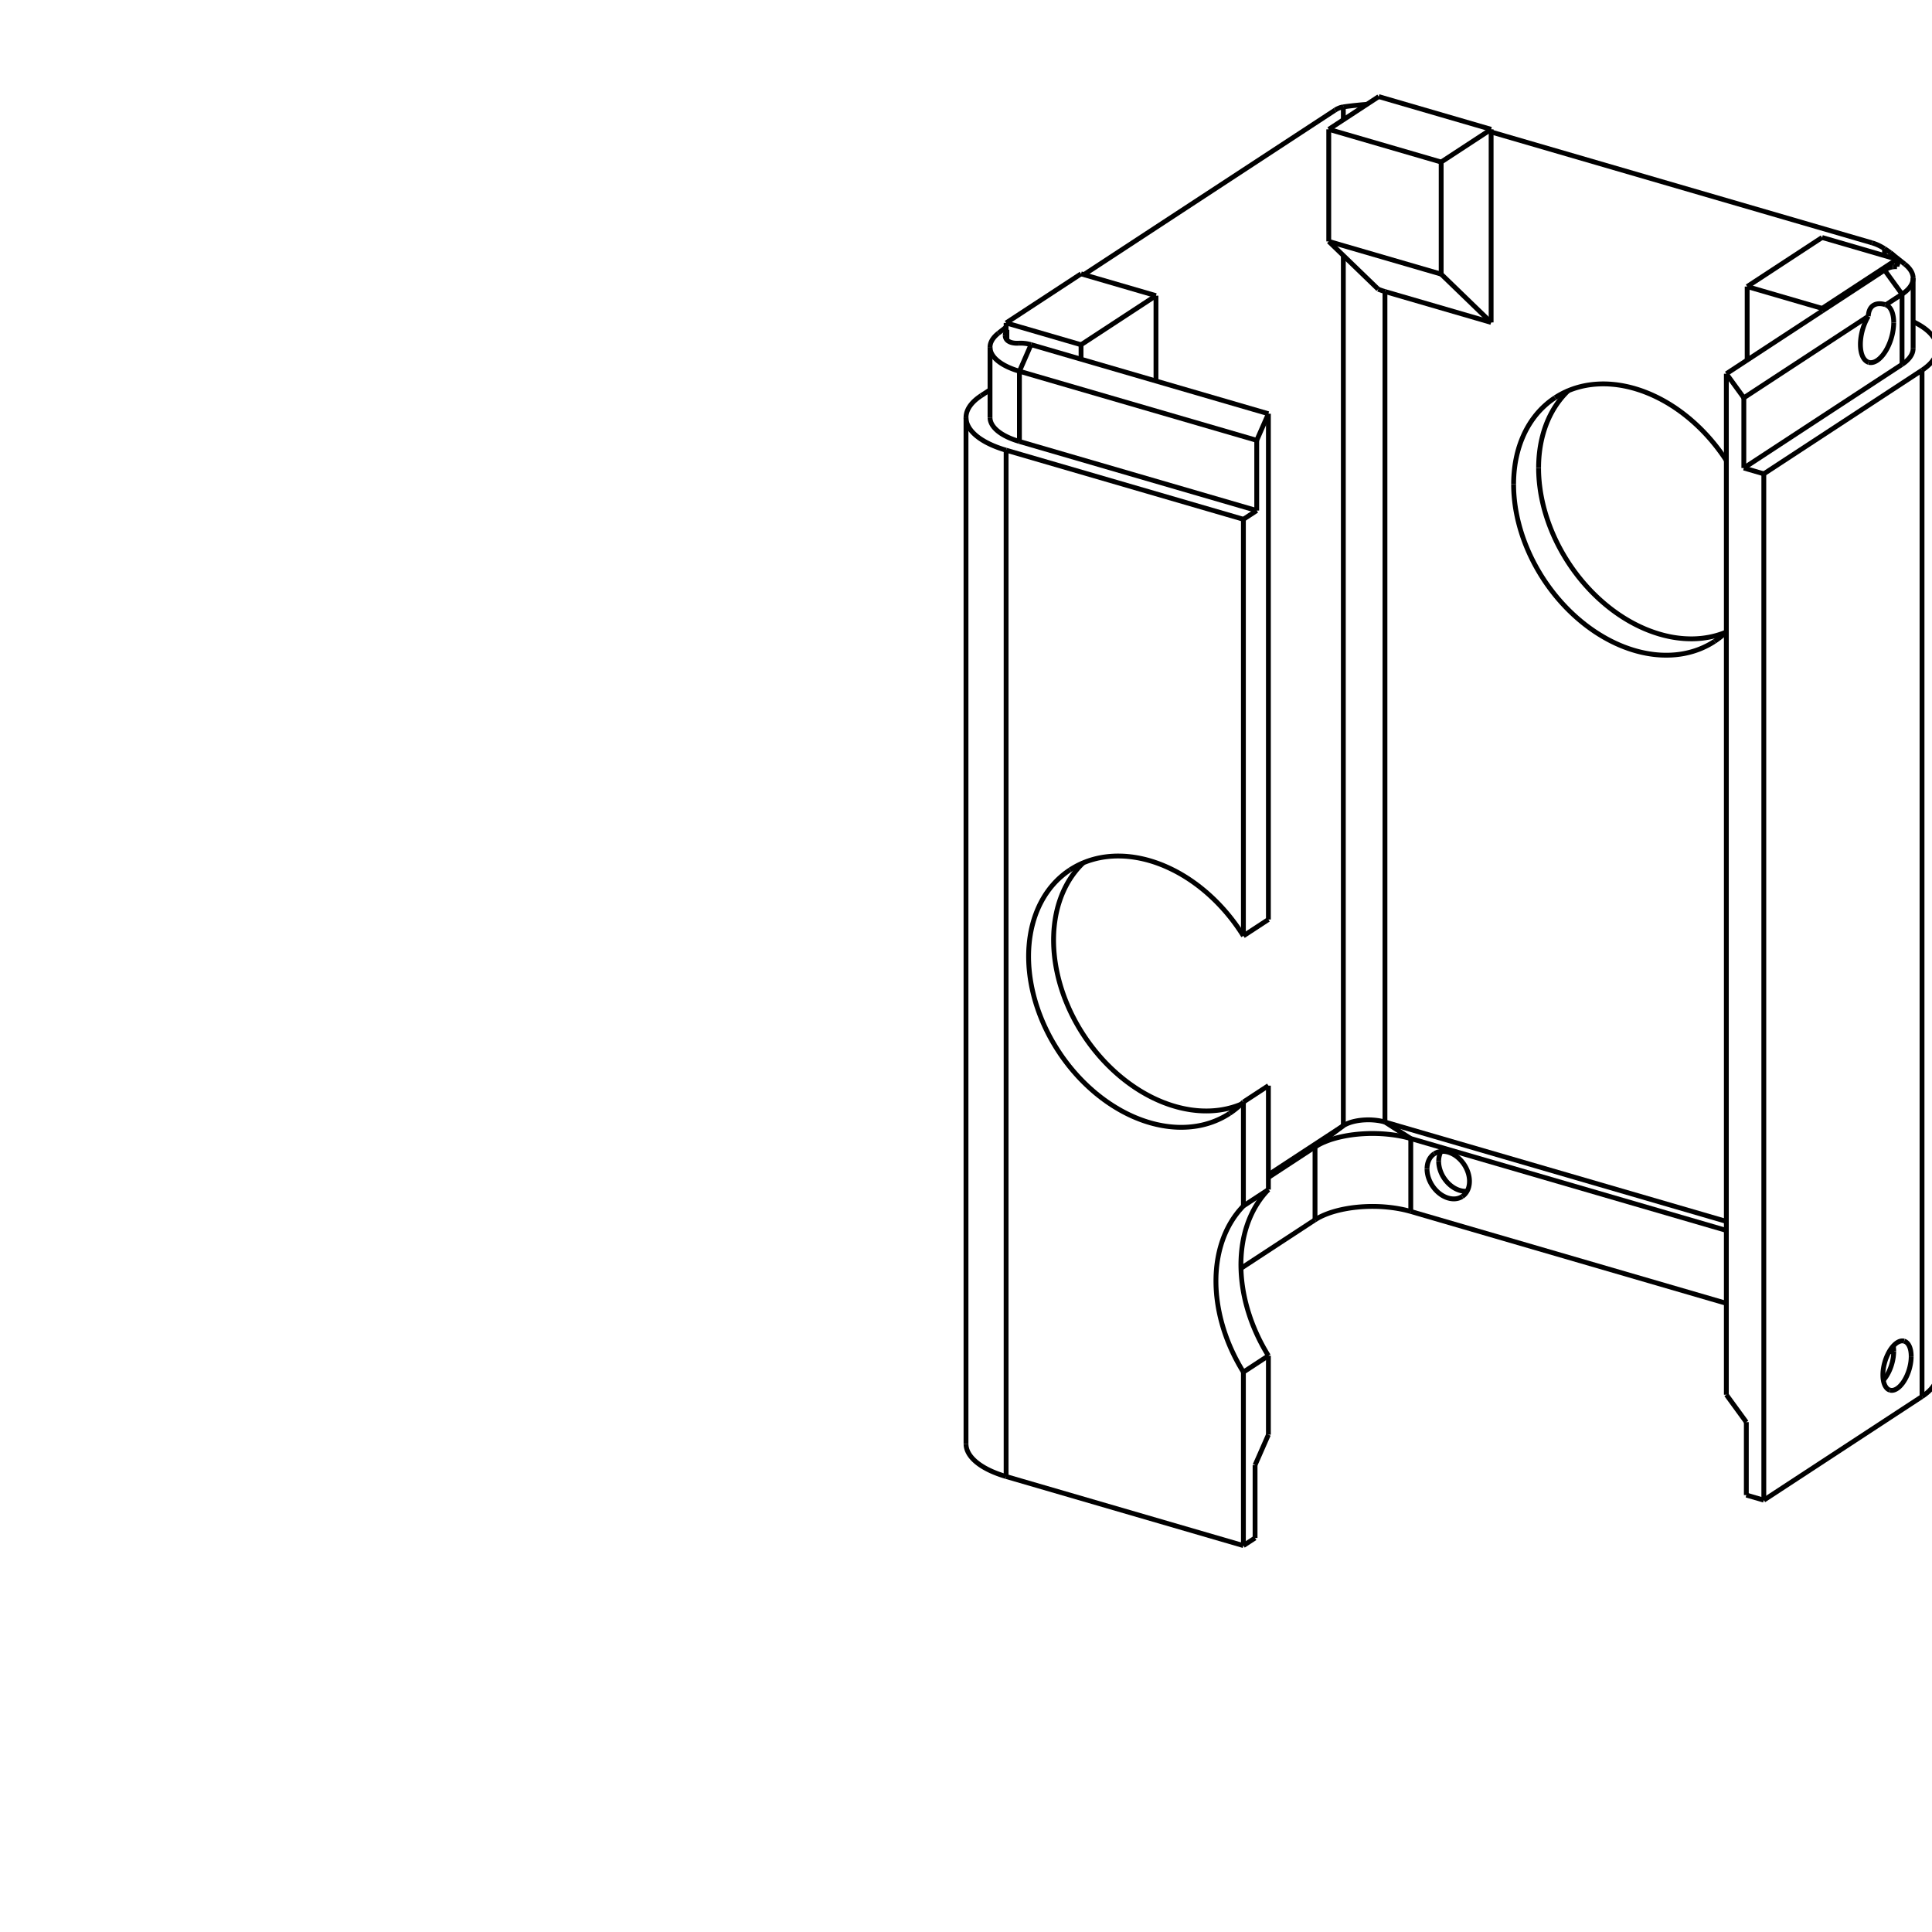
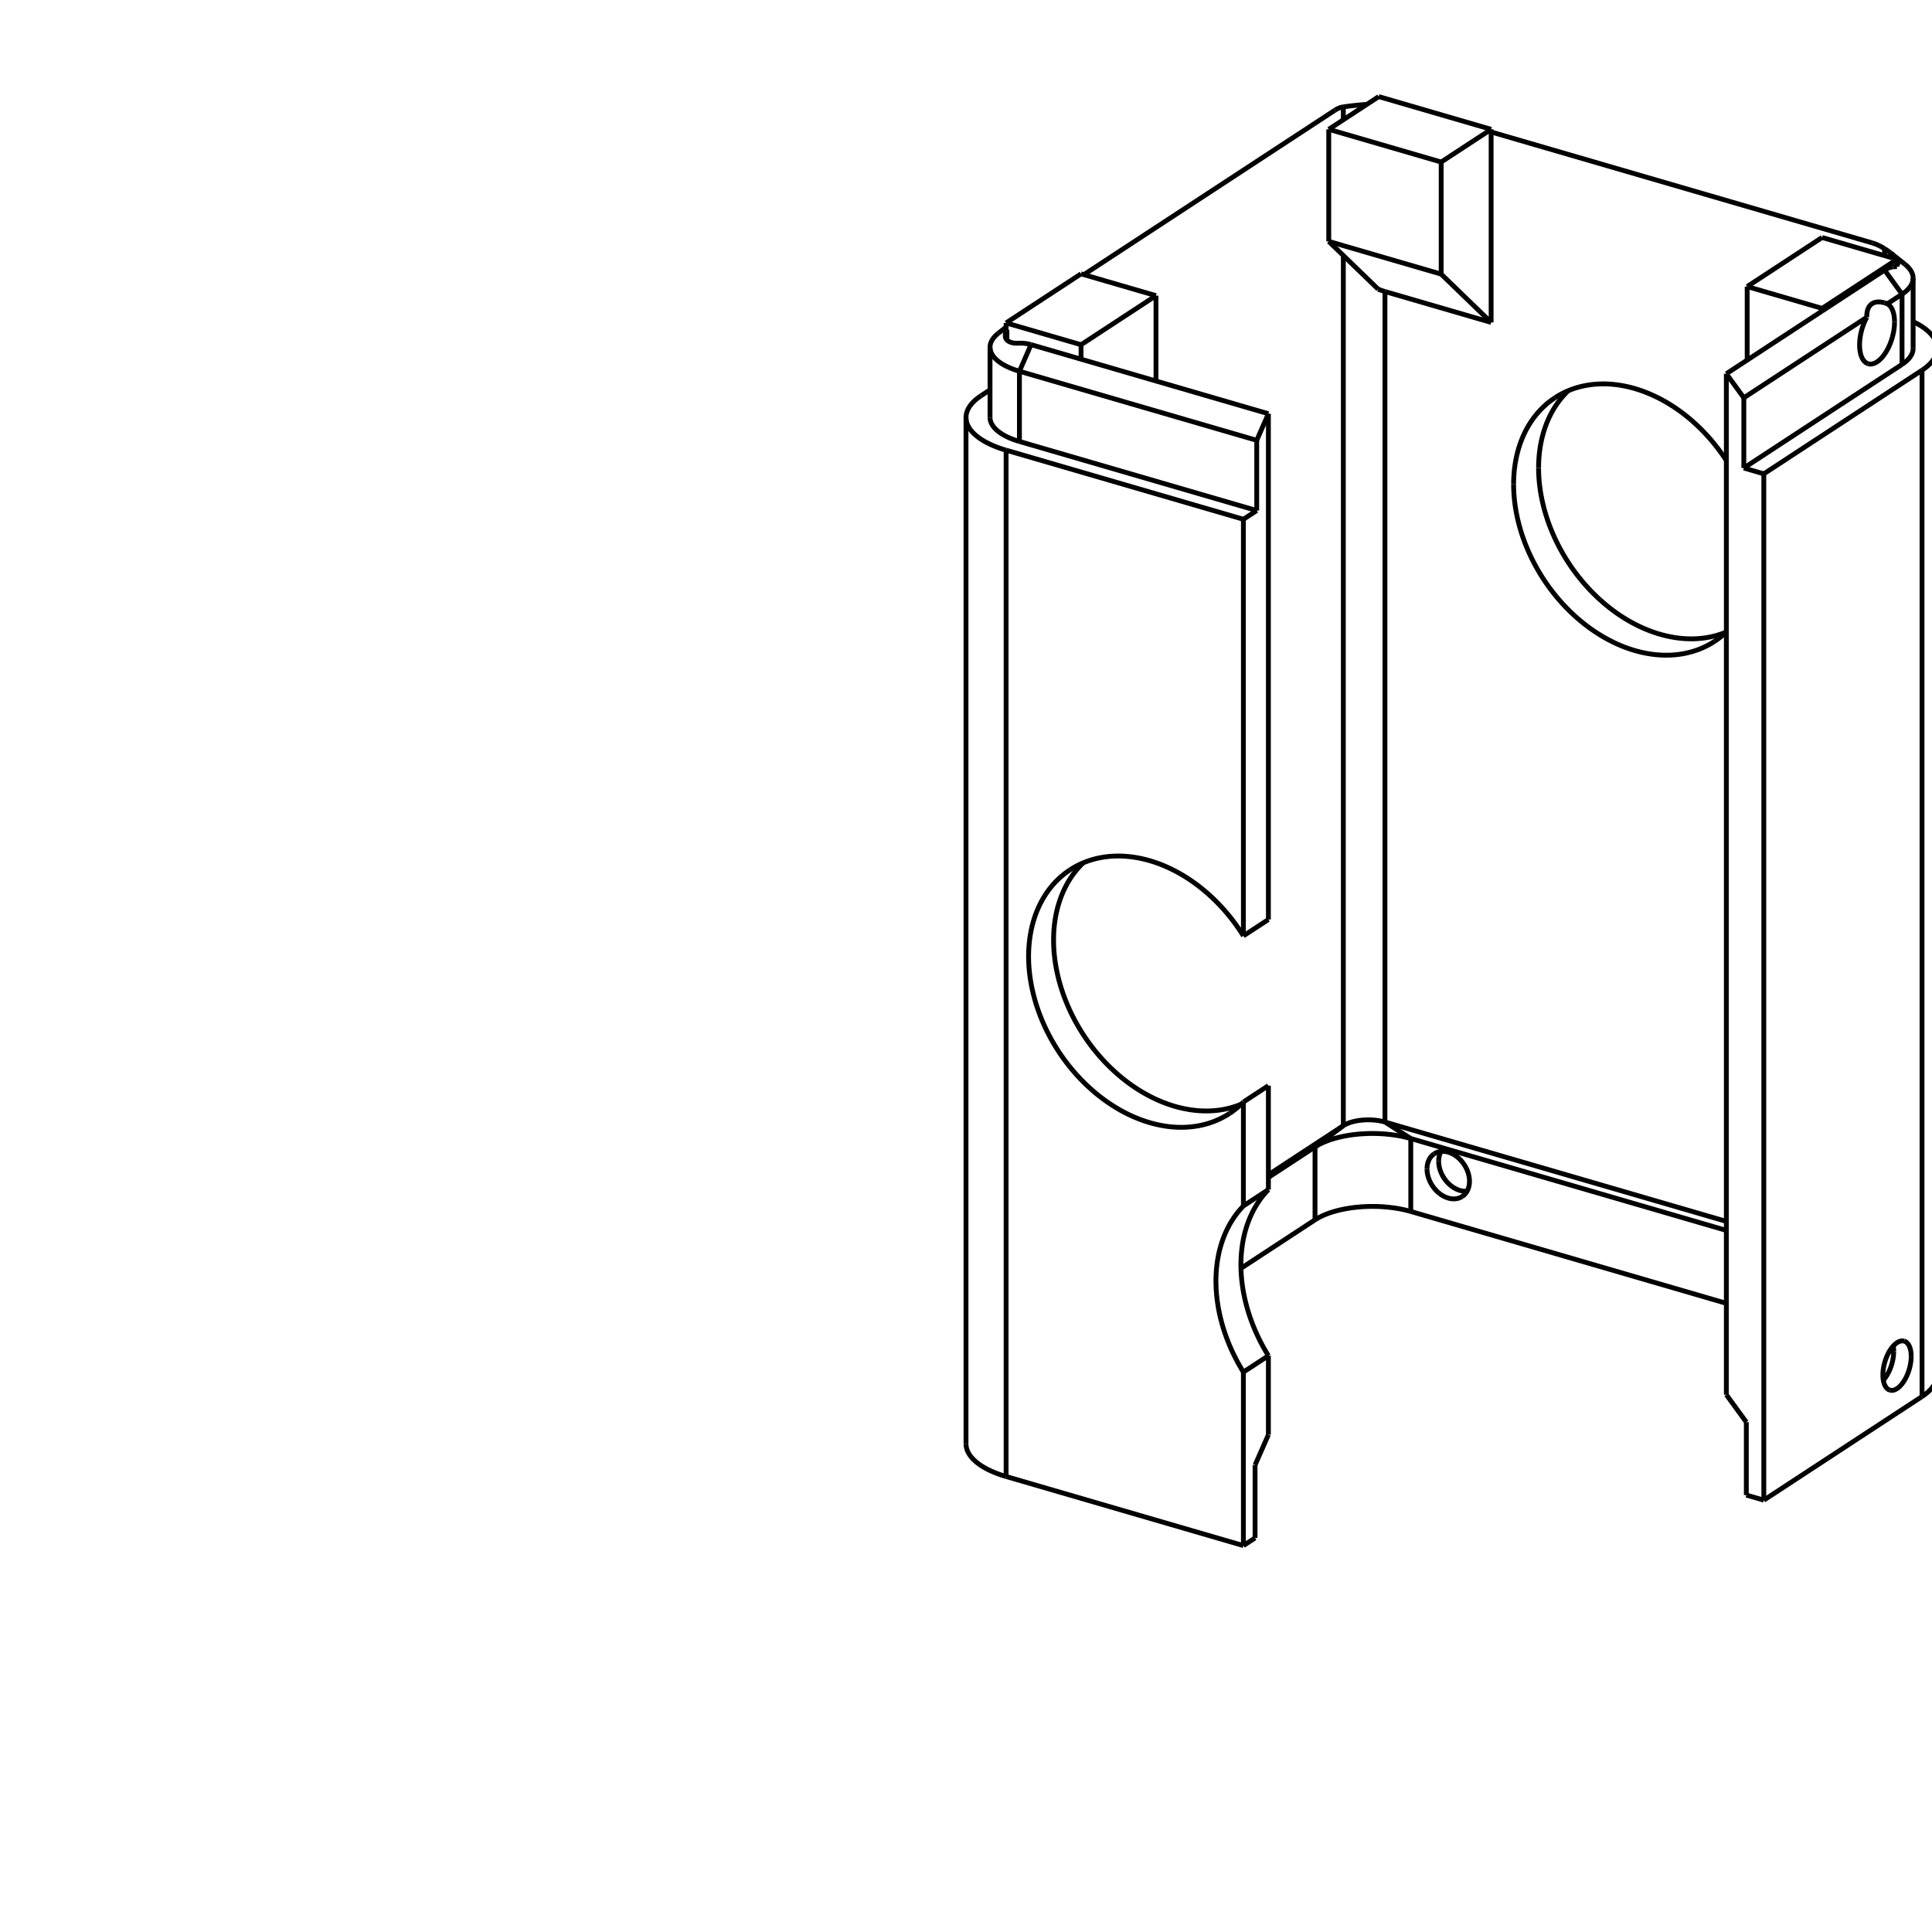
<svg xmlns="http://www.w3.org/2000/svg" width="400.0" height="400.0">
  <g transform="scale(3.107824, -3.107824)   translate(96.70197,-87.58568)" stroke-width="0.322" fill="none">
    <g stroke="rgb(160,160,160)" fill="none" stroke-dasharray="0.322,0.322">

       </g>
    <g stroke="rgb(0,0,0)" fill="none">
      <path d="M-29.676,57.594 L-29.676,-10.778 " />
      <path d="M-29.676,-10.778 L-13.868,-15.38 " />
      <path d="M-13.868,-3.821 L-13.868,-15.38 " />
      <path d="M-13.868,-3.821 L-13.976,-3.644 L-14.081,-3.464 L-14.184,-3.283 L-14.283,-3.101 L-14.38,-2.917 L-14.473,-2.732 L-14.563,-2.546 L-14.65,-2.359 L-14.734,-2.171 L-14.815,-1.981 L-14.892,-1.791 L-14.966,-1.6 L-15.036,-1.408 L-15.103,-1.216 L-15.167,-1.023 L-15.227,-0.83 L-15.283,-0.637 L-15.336,-0.443 L-15.386,-0.249 L-15.432,-0.055 L-15.474,0.139 L-15.513,0.333 L-15.548,0.526 L-15.579,0.72 L-15.607,0.913 L-15.631,1.105 L-15.652,1.297 L-15.668,1.489 L-15.681,1.679 L-15.691,1.869 L-15.696,2.058 L-15.698,2.246 L-15.696,2.432 L-15.691,2.618 L-15.681,2.802 L-15.668,2.985 L-15.652,3.167 L-15.631,3.347 L-15.607,3.526 L-15.579,3.702 L-15.548,3.877 L-15.513,4.051 L-15.474,4.222 L-15.432,4.391 L-15.386,4.558 L-15.336,4.724 L-15.283,4.886 L-15.227,5.047 L-15.167,5.205 L-15.103,5.361 L-15.036,5.514 L-14.966,5.665 L-14.892,5.813 L-14.815,5.958 L-14.734,6.101 L-14.65,6.24 L-14.563,6.377 L-14.473,6.511 L-14.38,6.641 L-14.283,6.769 L-14.184,6.893 L-14.081,7.014 L-13.976,7.132 L-13.868,7.247 " />
      <path d="M-13.868,14.171 L-13.868,7.247 " />
      <path d="M-13.868,14.171 L-13.974,14.065 L-14.084,13.961 L-14.196,13.86 L-14.311,13.763 L-14.428,13.669 L-14.547,13.579 L-14.669,13.491 L-14.793,13.408 " />
      <path d="M-14.793,13.408 L-14.944,13.312 L-15.098,13.222 L-15.254,13.137 L-15.414,13.057 L-15.577,12.982 L-15.742,12.912 L-15.91,12.847 L-16.08,12.787 L-16.253,12.733 L-16.428,12.684 L-16.606,12.64 L-16.785,12.602 L-16.967,12.569 L-17.15,12.542 L-17.335,12.52 L-17.522,12.503 L-17.711,12.492 L-17.9,12.486 L-18.092,12.485 L-18.284,12.49 L-18.477,12.501 L-18.672,12.517 L-18.867,12.538 L-19.063,12.565 L-19.26,12.597 L-19.457,12.635 L-19.655,12.677 L-19.853,12.726 L-20.051,12.779 L-20.249,12.838 L-20.447,12.902 L-20.645,12.971 L-20.842,13.046 L-21.039,13.125 L-21.236,13.209 L-21.431,13.299 L-21.626,13.393 L-21.821,13.493 L-22.014,13.597 L-22.205,13.706 L-22.396,13.82 L-22.585,13.938 L-22.773,14.061 L-22.959,14.188 L-23.144,14.32 L-23.326,14.456 L-23.507,14.597 L-23.686,14.741 L-23.862,14.89 L-24.036,15.043 L-24.208,15.199 L-24.378,15.36 L-24.544,15.524 L-24.708,15.691 L-24.87,15.862 L-25.028,16.037 L-25.184,16.215 L-25.336,16.396 L-25.486,16.58 L-25.632,16.768 L-25.774,16.958 L-25.914,17.15 L-26.05,17.346 L-26.182,17.544 L-26.31,17.744 L-26.435,17.947 L-26.556,18.151 L-26.674,18.358 L-26.787,18.567 L-26.896,18.777 L-27.001,18.99 L-27.102,19.203 L-27.199,19.418 L-27.291,19.635 L-27.379,19.852 L-27.463,20.07 L-27.542,20.29 L-27.617,20.51 L-27.688,20.731 L-27.753,20.952 L-27.815,21.173 L-27.871,21.395 L-27.923,21.617 L-27.97,21.839 L-28.012,22.06 L-28.05,22.281 L-28.083,22.502 L-28.111,22.722 L-28.134,22.942 L-28.153,23.16 L-28.166,23.378 L-28.175,23.594 L-28.179,23.81 L-28.178,24.024 L-28.172,24.236 L-28.161,24.447 L-28.145,24.656 L-28.125,24.863 L-28.1,25.068 L-28.069,25.271 L-28.035,25.471 L-27.995,25.67 L-27.951,25.865 L-27.901,26.059 L-27.848,26.249 L-27.789,26.437 L-27.726,26.621 L-27.658,26.803 L-27.586,26.981 L-27.509,27.156 L-27.428,27.328 L-27.342,27.496 L-27.252,27.661 L-27.158,27.822 L-27.06,27.979 L-26.957,28.132 L-26.85,28.281 L-26.739,28.427 L-26.624,28.568 L-26.505,28.704 L-26.383,28.837 L-26.256,28.965 L-26.126,29.088 L-25.992,29.207 L-25.855,29.322 L-25.714,29.431 L-25.57,29.536 L-25.423,29.636 " />
      <path d="M-25.423,29.636 L-25.269,29.733 L-25.112,29.825 L-24.952,29.912 L-24.789,29.994 L-24.622,30.07 L-24.454,30.14 L-24.282,30.206 L-24.108,30.266 L-23.931,30.32 L-23.752,30.369 L-23.57,30.413 L-23.387,30.45 L-23.201,30.483 L-23.013,30.509 L-22.824,30.53 L-22.633,30.545 L-22.44,30.555 L-22.246,30.559 L-22.05,30.557 L-21.853,30.55 L-21.655,30.537 L-21.457,30.518 L-21.257,30.494 L-21.057,30.464 L-20.856,30.429 L-20.654,30.387 L-20.452,30.341 L-20.25,30.289 L-20.048,30.231 L-19.846,30.168 L-19.644,30.099 L-19.443,30.025 L-19.241,29.946 L-19.041,29.861 L-18.841,29.771 L-18.642,29.676 L-18.443,29.576 L-18.246,29.471 L-18.05,29.361 L-17.855,29.246 L-17.662,29.126 L-17.47,29.001 L-17.28,28.872 L-17.092,28.738 L-16.905,28.6 L-16.721,28.457 L-16.538,28.309 L-16.358,28.158 L-16.18,28.002 L-16.005,27.842 L-15.832,27.679 L-15.662,27.511 L-15.495,27.34 L-15.331,27.165 L-15.169,26.986 L-15.011,26.804 L-14.856,26.619 L-14.704,26.431 L-14.556,26.239 L-14.411,26.045 L-14.269,25.847 L-14.132,25.647 L-13.998,25.445 L-13.868,25.239 " />
      <path d="M-13.868,52.992 L-13.868,25.239 " />
      <path d="M-29.676,57.594 L-13.868,52.992 " />
      <path d="M-31.341,61.227 L-31.459,61.146 L-31.571,61.063 L-31.676,60.978 L-31.774,60.892 L-31.865,60.804 L-31.948,60.715 L-32.023,60.624 L-32.091,60.533 L-32.151,60.44 L-32.203,60.347 L-32.247,60.252 L-32.284,60.157 L-32.312,60.062 L-32.332,59.966 L-32.339,59.918 L-32.344,59.87 L-32.347,59.822 L-32.348,59.774 " />
      <path d="M-32.348,59.774 L-32.345,59.693 L-32.337,59.613 L-32.323,59.533 L-32.303,59.453 L-32.278,59.373 L-32.247,59.294 L-32.21,59.215 L-32.168,59.136 L-32.121,59.059 L-32.068,58.982 L-32.009,58.905 L-31.945,58.83 L-31.876,58.755 L-31.802,58.682 L-31.723,58.609 L-31.638,58.537 L-31.549,58.467 L-31.455,58.398 L-31.355,58.33 L-31.252,58.264 L-31.143,58.199 L-31.03,58.135 L-30.913,58.073 L-30.791,58.013 L-30.665,57.954 L-30.535,57.897 L-30.401,57.842 L-30.263,57.788 L-30.122,57.737 L-29.977,57.687 L-29.828,57.639 L-29.676,57.594 " />
      <path d="M-29.676,-10.778 L-29.828,-10.733 L-29.977,-10.685 L-30.122,-10.635 L-30.263,-10.584 L-30.401,-10.53 L-30.535,-10.475 L-30.665,-10.418 L-30.791,-10.359 L-30.913,-10.299 L-31.03,-10.237 L-31.143,-10.173 L-31.252,-10.108 L-31.355,-10.042 L-31.455,-9.974 L-31.549,-9.905 L-31.638,-9.835 L-31.723,-9.763 L-31.802,-9.69 L-31.876,-9.617 L-31.945,-9.542 L-32.009,-9.467 L-32.068,-9.39 L-32.121,-9.313 L-32.168,-9.236 L-32.21,-9.157 L-32.247,-9.078 L-32.278,-8.999 L-32.303,-8.919 L-32.323,-8.839 L-32.337,-8.759 L-32.345,-8.679 L-32.348,-8.598 " />
      <path d="M31.341,-5.45 L31.459,-5.369 L31.571,-5.286 L31.676,-5.201 L31.774,-5.115 L31.865,-5.027 L31.948,-4.938 L32.023,-4.847 L32.091,-4.756 L32.151,-4.663 L32.203,-4.569 L32.247,-4.475 L32.284,-4.38 L32.312,-4.285 L32.332,-4.189 L32.339,-4.141 L32.344,-4.093 L32.347,-4.045 L32.348,-3.996 " />
      <path d="M20.801,-12.353 L31.341,-5.45 " />
      <path d="M20.801,-12.353 L19.636,-12.014 " />
      <path d="M29.453,-2.514 L29.319,-2.463 L29.181,-2.414 " />
      <path d="M18.305,0.759 L-2.718,6.879 " />
      <path d="M-2.718,6.879 L-2.909,6.931 L-3.105,6.98 L-3.307,7.024 L-3.514,7.064 L-3.724,7.099 L-3.939,7.13 L-4.157,7.156 L-4.377,7.178 L-4.599,7.195 L-4.824,7.207 L-5.049,7.214 L-5.274,7.216 L-5.5,7.214 L-5.725,7.206 L-5.949,7.194 L-6.172,7.177 L-6.392,7.155 L-6.61,7.129 L-6.824,7.098 L-7.034,7.062 L-7.241,7.022 L-7.442,6.978 L-7.639,6.929 L-7.829,6.876 L-8.014,6.82 L-8.192,6.759 L-8.362,6.694 L-8.526,6.626 L-8.681,6.555 L-8.829,6.48 L-8.967,6.402 L-9.097,6.322 " />
      <path d="M-9.097,6.322 L-14.031,3.09 " />
      <path d="M-13.868,-15.38 L-13.091,-14.872 " />
      <path d="M-13.868,-3.821 L-12.203,-2.731 " />
      <path d="M-12.203,-2.731 L-12.203,-7.993 " />
      <path d="M-13.091,-10.014 L-12.203,-7.993 " />
      <path d="M-13.091,-10.014 L-13.091,-14.872 " />
      <path d="M-13.868,7.247 L-12.203,8.337 " />
      <path d="M-12.203,-2.731 L-12.312,-2.554 L-12.417,-2.374 L-12.52,-2.194 L-12.619,-2.011 L-12.716,-1.828 L-12.809,-1.643 L-12.899,-1.456 L-12.986,-1.269 L-13.07,-1.081 L-13.15,-0.891 L-13.228,-0.701 L-13.301,-0.51 L-13.372,-0.319 L-13.439,-0.126 L-13.502,0.067 L-13.563,0.26 L-13.619,0.453 L-13.672,0.647 L-13.722,0.841 L-13.768,1.035 L-13.81,1.229 L-13.849,1.423 L-13.884,1.616 L-13.915,1.81 L-13.943,2.003 L-13.967,2.195 L-13.987,2.387 L-14.004,2.579 L-14.017,2.769 L-14.026,2.959 L-14.032,3.148 L-14.034,3.336 L-14.032,3.522 L-14.026,3.708 L-14.017,3.892 L-14.004,4.075 L-13.987,4.257 L-13.967,4.437 L-13.943,4.615 L-13.915,4.792 L-13.884,4.967 L-13.849,5.141 L-13.81,5.312 L-13.768,5.481 L-13.722,5.648 L-13.672,5.814 L-13.619,5.976 L-13.563,6.137 L-13.502,6.295 L-13.439,6.451 L-13.372,6.604 L-13.301,6.755 L-13.228,6.903 L-13.15,7.048 L-13.07,7.191 L-12.986,7.33 L-12.899,7.467 L-12.809,7.601 L-12.716,7.731 L-12.619,7.859 L-12.52,7.983 L-12.417,8.104 L-12.312,8.222 L-12.203,8.337 " />
      <path d="M-13.868,14.171 L-12.203,15.261 " />
      <path d="M-12.203,15.261 L-12.203,8.337 " />
      <path d="M-13.868,25.239 L-12.203,26.329 " />
      <path d="M-14.011,14.029 L-14.163,13.968 L-14.318,13.911 L-14.474,13.858 L-14.632,13.81 L-14.793,13.767 L-14.955,13.727 L-15.119,13.693 L-15.284,13.662 L-15.451,13.636 L-15.62,13.615 L-15.79,13.598 L-15.961,13.586 L-16.134,13.578 L-16.308,13.575 L-16.483,13.576 L-16.658,13.582 L-16.835,13.592 L-17.013,13.607 L-17.191,13.627 L-17.37,13.65 L-17.549,13.679 L-17.729,13.712 L-17.909,13.749 L-18.09,13.791 L-18.27,13.837 L-18.451,13.888 L-18.632,13.943 L-18.812,14.002 L-18.993,14.066 L-19.173,14.133 L-19.353,14.206 L-19.532,14.282 L-19.711,14.363 L-19.889,14.447 L-20.067,14.536 L-20.243,14.629 L-20.419,14.726 L-20.594,14.827 L-20.768,14.931 L-20.94,15.04 L-21.111,15.152 L-21.281,15.269 L-21.45,15.388 L-21.617,15.512 L-21.782,15.639 L-21.946,15.769 L-22.108,15.903 L-22.268,16.04 L-22.426,16.181 L-22.582,16.325 L-22.736,16.472 L-22.888,16.622 L-23.038,16.775 L-23.186,16.931 L-23.331,17.09 L-23.473,17.251 L-23.613,17.415 L-23.751,17.582 L-23.886,17.752 L-24.018,17.924 L-24.147,18.098 L-24.274,18.274 L-24.397,18.453 L-24.518,18.634 L-24.635,18.816 L-24.75,19.001 L-24.861,19.187 L-24.969,19.376 L-25.074,19.565 L-25.175,19.757 L-25.273,19.949 L-25.368,20.143 L-25.459,20.339 L-25.546,20.535 L-25.63,20.733 L-25.711,20.931 L-25.788,21.13 L-25.861,21.33 L-25.93,21.531 L-25.996,21.732 L-26.058,21.934 L-26.116,22.136 L-26.17,22.338 L-26.22,22.54 L-26.267,22.743 L-26.309,22.945 L-26.348,23.147 L-26.382,23.349 L-26.413,23.551 L-26.44,23.752 L-26.462,23.952 L-26.481,24.152 L-26.495,24.351 L-26.506,24.549 L-26.512,24.747 L-26.515,24.943 L-26.513,25.138 L-26.507,25.331 L-26.498,25.524 L-26.484,25.714 L-26.466,25.904 L-26.444,26.091 L-26.418,26.277 L-26.389,26.461 L-26.355,26.644 L-26.317,26.824 L-26.275,27.002 L-26.23,27.177 L-26.18,27.351 L-26.126,27.522 L-26.069,27.691 L-26.008,27.857 L-25.943,28.02 L-25.874,28.181 L-25.802,28.339 L-25.726,28.494 L-25.646,28.646 L-25.563,28.796 L-25.476,28.942 L-25.385,29.085 L-25.291,29.224 L-25.194,29.36 L-25.093,29.493 L-24.989,29.623 L-24.882,29.749 L-24.771,29.871 L-24.657,29.99 L-24.54,30.105 " />
      <path d="M-13.868,52.992 L-12.98,53.573 " />
      <path d="M-12.98,58.251 L-12.98,53.573 " />
      <path d="M-12.98,58.251 L-12.203,60.023 " />
      <path d="M-12.203,60.023 L-12.203,26.329 " />
      <path d="M-30.748,61.615 L-31.341,61.227 " />
      <path d="M31.341,62.922 L31.459,63.003 L31.571,63.086 L31.676,63.171 L31.774,63.257 L31.865,63.345 L31.948,63.434 L32.023,63.525 L32.091,63.616 L32.151,63.709 L32.203,63.803 L32.247,63.897 L32.284,63.992 L32.312,64.087 L32.332,64.183 L32.339,64.231 L32.344,64.279 L32.347,64.327 L32.348,64.376 " />
      <path d="M32.348,64.376 L32.347,64.437 L32.342,64.498 L32.334,64.559 L32.322,64.62 L32.307,64.681 L32.289,64.742 L32.268,64.802 L32.244,64.862 L32.216,64.922 L32.185,64.982 L32.151,65.041 L32.114,65.101 L32.074,65.159 L32.03,65.217 L31.984,65.275 L31.934,65.332 L31.881,65.389 L31.826,65.445 L31.767,65.501 L31.705,65.556 L31.641,65.61 L31.573,65.664 L31.503,65.717 L31.43,65.769 L31.354,65.82 L31.275,65.871 L31.194,65.921 L31.11,65.97 L31.023,66.018 L30.934,66.065 L30.748,66.157 " />
      <path d="M20.801,56.019 L31.341,62.922 " />
      <path d="M20.801,56.019 L19.47,56.407 " />
      <path d="M19.47,56.407 L30.009,63.31 " />
      <path d="M30.009,63.31 L30.096,63.369 L30.179,63.43 L30.256,63.492 L30.327,63.556 L30.394,63.62 L30.454,63.685 L30.51,63.752 L30.559,63.819 L30.603,63.887 L30.642,63.955 L30.674,64.025 L30.701,64.094 L30.722,64.164 L30.736,64.235 L30.745,64.305 L30.748,64.376 " />
      <path d="M-28.789,58.175 L-28.9,58.209 L-29.009,58.244 L-29.115,58.28 L-29.219,58.318 L-29.32,58.357 L-29.418,58.397 L-29.514,58.439 L-29.606,58.482 L-29.695,58.527 L-29.782,58.572 L-29.864,58.619 L-29.944,58.666 L-30.02,58.715 L-30.093,58.765 L-30.162,58.816 L-30.228,58.867 L-30.29,58.92 L-30.348,58.973 L-30.402,59.027 L-30.453,59.082 L-30.5,59.137 L-30.542,59.193 L-30.581,59.249 L-30.616,59.306 L-30.647,59.364 L-30.674,59.422 L-30.696,59.48 L-30.715,59.538 L-30.73,59.597 L-30.74,59.656 L-30.746,59.715 L-30.748,59.774 " />
      <path d="M-28.789,58.175 L-12.98,53.573 " />
      <path d="M5.797,56.414 L5.798,56.267 L5.801,56.119 L5.807,55.971 L5.815,55.822 L5.825,55.673 L5.838,55.523 L5.852,55.373 L5.87,55.222 L5.889,55.072 L5.91,54.92 L5.934,54.769 L5.96,54.617 L5.989,54.466 L6.019,54.314 L6.052,54.162 L6.087,54.01 L6.124,53.858 L6.163,53.706 L6.205,53.554 L6.249,53.403 L6.295,53.251 L6.343,53.1 L6.393,52.949 L6.445,52.799 L6.499,52.648 L6.556,52.498 L6.614,52.349 L6.675,52.2 L6.737,52.052 L6.802,51.904 L6.868,51.757 L6.937,51.61 L7.007,51.464 L7.08,51.319 L7.154,51.175 L7.231,51.031 L7.309,50.888 L7.389,50.746 L7.471,50.606 L7.554,50.466 L7.64,50.327 L7.727,50.189 L7.816,50.052 L7.906,49.917 L7.999,49.782 L8.093,49.649 L8.188,49.517 L8.286,49.387 L8.384,49.257 L8.485,49.129 L8.587,49.003 L8.69,48.877 L8.795,48.754 L8.901,48.632 L9.009,48.511 L9.118,48.392 L9.228,48.274 L9.34,48.158 L9.453,48.044 L9.567,47.932 L9.682,47.821 L9.799,47.712 L9.917,47.605 L10.036,47.5 L10.156,47.396 L10.277,47.294 L10.399,47.195 L10.522,47.097 L10.646,47.001 L10.771,46.907 L10.896,46.816 L11.023,46.726 L11.15,46.638 L11.279,46.553 L11.407,46.469 L11.537,46.388 L11.667,46.309 L11.798,46.232 L11.93,46.157 L12.062,46.085 L12.194,46.015 L12.327,45.947 L12.461,45.881 L12.594,45.818 L12.729,45.757 L12.863,45.698 L12.998,45.642 L13.133,45.588 L13.268,45.537 L13.403,45.488 L13.539,45.441 L13.675,45.397 L13.81,45.355 L13.946,45.316 L14.082,45.279 L14.217,45.244 L14.353,45.213 L14.488,45.183 L14.623,45.156 L14.758,45.132 L14.893,45.11 L15.028,45.091 L15.162,45.074 L15.296,45.06 L15.429,45.048 L15.562,45.039 L15.694,45.033 L15.826,45.029 L15.958,45.027 L16.088,45.028 L16.218,45.032 L16.348,45.038 L16.477,45.047 L16.605,45.058 L16.732,45.072 L16.858,45.089 L16.984,45.108 L17.109,45.129 L17.233,45.153 L17.356,45.18 L17.477,45.209 L17.598,45.24 L17.718,45.274 L17.837,45.311 L17.954,45.35 L18.071,45.391 L18.186,45.435 L18.3,45.482 " />
      <path d="M7.771,61.557 L7.654,61.443 L7.541,61.324 L7.43,61.202 L7.323,61.077 L7.22,60.948 L7.119,60.815 L7.022,60.68 L6.928,60.54 L6.838,60.398 L6.751,60.253 L6.668,60.104 L6.588,59.952 L6.512,59.798 L6.44,59.64 L6.371,59.48 L6.306,59.317 L6.245,59.152 L6.188,58.984 L6.134,58.813 L6.085,58.64 L6.039,58.465 L5.997,58.288 L5.959,58.109 L5.925,57.927 L5.895,57.744 L5.869,57.558 L5.847,57.372 L5.829,57.183 L5.815,56.993 L5.805,56.801 L5.799,56.608 L5.797,56.414 " />
      <path d="M-0.86,10.221 L-0.857,10.129 L-0.85,10.036 L-0.837,9.941 L-0.819,9.847 L-0.797,9.752 L-0.769,9.657 L-0.737,9.563 L-0.701,9.47 L-0.659,9.378 L-0.614,9.287 L-0.564,9.199 L-0.51,9.113 L-0.452,9.029 L-0.391,8.948 L-0.327,8.87 L-0.259,8.795 L-0.188,8.724 L-0.115,8.657 L-0.039,8.594 L0.039,8.535 L0.119,8.481 L0.2,8.432 L0.283,8.388 L0.366,8.349 L0.451,8.315 L0.535,8.286 L0.62,8.263 L0.704,8.245 L0.788,8.233 L0.871,8.227 L0.953,8.226 L1.034,8.231 " />
      <path d="M-0.701,10.879 L-0.738,10.808 L-0.77,10.732 L-0.797,10.654 L-0.819,10.572 L-0.837,10.488 L-0.85,10.401 L-0.857,10.312 L-0.86,10.221 " />
      <path d="M31.341,-5.45 L31.341,62.922 " />
      <path d="M20.801,56.019 L20.801,-12.353 " />
      <path d="M30.619,-2.773 L30.617,-2.875 L30.611,-2.979 L30.601,-3.084 L30.587,-3.191 L30.569,-3.299 L30.547,-3.407 L30.522,-3.515 L30.493,-3.623 L30.46,-3.729 L30.424,-3.834 L30.384,-3.937 L30.342,-4.038 L30.297,-4.136 L30.249,-4.231 L30.199,-4.322 L30.146,-4.409 L30.092,-4.492 L30.035,-4.57 L29.977,-4.643 L29.918,-4.711 L29.858,-4.773 L29.797,-4.829 L29.735,-4.879 L29.673,-4.922 L29.611,-4.959 L29.55,-4.989 L29.489,-5.013 L29.429,-5.029 L29.37,-5.038 L29.312,-5.04 L29.256,-5.035 L29.201,-5.023 " />
      <path d="M29.201,-5.023 L29.162,-5.01 L29.124,-4.992 L29.087,-4.971 L29.052,-4.946 L29.018,-4.917 L28.985,-4.884 L28.955,-4.848 L28.926,-4.808 L28.899,-4.765 L28.873,-4.719 L28.85,-4.669 L28.829,-4.616 L28.81,-4.561 L28.792,-4.502 L28.777,-4.441 L28.765,-4.377 L28.754,-4.311 L28.745,-4.243 L28.739,-4.173 L28.735,-4.101 L28.734,-4.027 L28.734,-3.951 L28.737,-3.874 L28.742,-3.796 L28.749,-3.718 L28.759,-3.638 L28.771,-3.558 L28.785,-3.477 L28.801,-3.396 L28.819,-3.315 L28.84,-3.234 L28.862,-3.154 L28.886,-3.074 L28.912,-2.995 L28.94,-2.917 L28.97,-2.84 L29.002,-2.764 L29.035,-2.69 L29.07,-2.618 L29.106,-2.547 L29.143,-2.479 L29.182,-2.412 L29.222,-2.348 L29.263,-2.287 L29.305,-2.228 L29.348,-2.172 L29.392,-2.119 L29.436,-2.069 L29.482,-2.022 L29.527,-1.979 L29.573,-1.939 L29.619,-1.902 L29.665,-1.869 L29.712,-1.84 L29.758,-1.814 L29.804,-1.792 L29.849,-1.774 L29.895,-1.76 L29.939,-1.75 L29.984,-1.744 L30.027,-1.742 L30.069,-1.743 L30.111,-1.749 L30.152,-1.759 " />
      <path d="M30.152,-1.759 L30.204,-1.778 L30.253,-1.803 L30.301,-1.836 L30.345,-1.875 L30.387,-1.92 L30.426,-1.972 L30.462,-2.03 L30.494,-2.094 L30.523,-2.163 L30.548,-2.237 L30.57,-2.316 L30.588,-2.4 L30.601,-2.488 L30.611,-2.58 L30.617,-2.675 L30.619,-2.773 " />
      <path d="M19.47,61.085 L19.47,56.407 " />
      <path d="M19.47,61.085 L18.305,62.688 " />
      <path d="M18.305,62.688 L18.305,-5.329 " />
      <path d="M19.636,-7.156 L18.305,-5.329 " />
      <path d="M19.636,-7.156 L19.636,-12.014 " />
      <path d="M29.455,-2.434 L29.451,-2.561 L29.442,-2.69 L29.427,-2.822 L29.405,-2.956 L29.378,-3.09 L29.344,-3.224 L29.306,-3.357 L29.262,-3.487 L29.213,-3.615 L29.159,-3.739 L29.101,-3.859 L29.039,-3.973 L28.974,-4.081 L28.906,-4.183 L28.835,-4.277 L28.762,-4.362 " />
      <path d="M29.426,-2.08 L29.439,-2.164 L29.447,-2.251 L29.453,-2.341 L29.455,-2.434 " />
      <path d="M18.305,5.617 L-2.718,11.737 " />
      <path d="M-1.636,9.713 L-1.633,9.602 L-1.622,9.49 L-1.604,9.377 L-1.579,9.264 L-1.547,9.151 L-1.508,9.039 L-1.463,8.928 L-1.411,8.819 L-1.353,8.712 L-1.289,8.608 L-1.22,8.508 L-1.146,8.412 L-1.067,8.321 L-0.984,8.234 L-0.897,8.153 L-0.806,8.078 L-0.713,8.009 L-0.617,7.947 L-0.519,7.892 L-0.419,7.844 L-0.318,7.803 L-0.217,7.77 L-0.116,7.745 L-0.016,7.728 L0.084,7.719 L0.133,7.717 L0.182,7.718 L0.23,7.72 L0.278,7.725 L0.325,7.731 L0.371,7.74 L0.417,7.75 L0.461,7.763 L0.505,7.777 L0.548,7.794 L0.59,7.812 L0.631,7.832 L0.671,7.855 L0.71,7.879 " />
      <path d="M0.71,7.879 L0.761,7.915 L0.809,7.954 L0.856,7.996 L0.899,8.042 L0.94,8.091 L0.978,8.142 L1.014,8.197 L1.046,8.254 L1.075,8.313 L1.101,8.375 L1.124,8.439 L1.144,8.506 L1.16,8.574 L1.173,8.644 L1.183,8.715 L1.189,8.788 L1.192,8.862 L1.192,8.938 L1.188,9.014 L1.181,9.09 L1.17,9.168 L1.156,9.245 L1.139,9.323 L1.118,9.401 L1.094,9.478 L1.067,9.555 L1.037,9.632 L1.004,9.707 L0.968,9.782 L0.929,9.855 L0.887,9.927 L0.843,9.998 L0.796,10.067 L0.746,10.134 L0.694,10.199 L0.64,10.262 L0.584,10.323 L0.526,10.381 L0.467,10.436 L0.405,10.489 L0.342,10.539 L0.278,10.586 L0.212,10.63 L0.146,10.671 L0.078,10.708 L0.01,10.742 L-0.059,10.772 L-0.128,10.799 L-0.197,10.823 L-0.267,10.842 L-0.336,10.858 L-0.405,10.871 L-0.474,10.879 L-0.542,10.884 L-0.609,10.884 L-0.675,10.881 L-0.74,10.875 L-0.804,10.864 L-0.867,10.85 L-0.928,10.832 L-0.987,10.81 L-1.045,10.784 L-1.1,10.755 L-1.153,10.723 " />
      <path d="M-1.153,10.723 L-1.209,10.684 L-1.261,10.641 L-1.311,10.594 L-1.357,10.543 L-1.401,10.489 L-1.441,10.432 L-1.477,10.371 L-1.51,10.308 L-1.539,10.241 L-1.565,10.172 L-1.587,10.1 L-1.604,10.027 L-1.618,9.951 L-1.628,9.873 L-1.634,9.793 L-1.636,9.713 " />
      <path d="M-2.718,11.737 L-2.909,11.789 L-3.105,11.838 L-3.307,11.882 L-3.514,11.922 L-3.724,11.957 L-3.939,11.988 L-4.157,12.014 L-4.377,12.036 L-4.599,12.053 L-4.824,12.065 L-5.049,12.072 L-5.274,12.074 L-5.5,12.072 L-5.725,12.064 L-5.949,12.052 L-6.172,12.035 L-6.392,12.013 L-6.61,11.987 L-6.824,11.956 L-7.034,11.92 L-7.241,11.88 L-7.442,11.836 L-7.639,11.787 L-7.829,11.734 L-8.014,11.678 L-8.192,11.617 L-8.362,11.552 L-8.526,11.484 L-8.681,11.413 L-8.829,11.338 L-8.967,11.26 L-9.097,11.18 " />
      <path d="M-9.097,11.18 L-12.203,9.145 " />
      <path d="M-12.203,60.023 L-28.016,64.626 " />
      <path d="M-28.844,64.722 L-28.744,64.725 L-28.642,64.725 L-28.539,64.72 L-28.436,64.71 L-28.331,64.697 L-28.227,64.678 L-28.121,64.655 L-28.016,64.626 " />
      <path d="M-28.789,62.853 L-12.98,58.251 " />
-       <path d="M28.93,67.281 L30.009,67.988 " />
-       <path d="M28.93,67.281 L28.959,67.269 L28.988,67.256 L29.044,67.224 L29.098,67.184 L29.148,67.137 L29.195,67.082 L29.238,67.021 L29.278,66.953 L29.314,66.879 L29.347,66.798 L29.375,66.712 L29.399,66.621 L29.419,66.524 L29.435,66.423 L29.446,66.317 L29.452,66.208 L29.455,66.095 " />
-       <path d="M29.455,66.095 L29.452,65.976 L29.445,65.854 L29.433,65.73 L29.417,65.604 L29.395,65.477 L29.37,65.35 L29.34,65.223 L29.305,65.096 L29.267,64.971 L29.224,64.847 L29.178,64.726 L29.128,64.607 L29.075,64.492 L29.019,64.38 L28.96,64.273 L28.898,64.17 L28.833,64.073 L28.767,63.981 L28.699,63.895 L28.629,63.816 L28.558,63.743 L28.487,63.677 L28.414,63.618 L28.341,63.567 L28.269,63.524 L28.196,63.488 L28.125,63.461 L28.054,63.442 L27.984,63.431 L27.95,63.429 L27.916,63.428 L27.883,63.43 L27.85,63.434 L27.818,63.44 L27.786,63.448 " />
-       <path d="M27.786,63.448 L27.756,63.458 L27.726,63.47 L27.696,63.484 L27.668,63.5 L27.613,63.538 L27.561,63.583 L27.512,63.635 L27.467,63.695 L27.425,63.761 L27.387,63.834 L27.353,63.914 L27.323,64 L27.297,64.091 L27.276,64.187 L27.259,64.289 L27.247,64.395 L27.239,64.505 L27.236,64.618 L27.237,64.735 L27.243,64.854 L27.254,64.975 L27.269,65.098 L27.288,65.222 L27.312,65.347 L27.34,65.472 L27.372,65.596 L27.409,65.72 L27.449,65.842 L27.493,65.962 L27.54,66.079 L27.591,66.194 L27.645,66.305 L27.701,66.412 L27.761,66.515 " />
-       <path d="M19.47,61.085 L27.761,66.515 " />
+       <path d="M29.029,67.346 L30.009,67.988 " />
+       <path d="M29.029,67.346 L29.083,67.314 L29.135,67.274 L29.184,67.229 L29.23,67.176 L29.274,67.118 L29.313,67.053 L29.35,66.983 L29.383,66.907 L29.412,66.825 L29.438,66.739 L29.46,66.648 L29.478,66.552 L29.492,66.452 L29.502,66.349 L29.508,66.242 L29.51,66.132 " />
+       <path d="M29.51,66.132 L29.508,66.006 L29.5,65.878 L29.488,65.748 L29.47,65.616 L29.448,65.482 L29.421,65.349 L29.389,65.215 L29.353,65.083 L29.313,64.951 L29.268,64.821 L29.22,64.694 L29.167,64.569 L29.112,64.448 L29.052,64.331 L28.99,64.218 L28.925,64.11 L28.858,64.008 L28.788,63.912 L28.717,63.821 L28.644,63.738 L28.569,63.661 L28.494,63.592 L28.418,63.531 L28.341,63.477 L28.265,63.431 L28.189,63.394 L28.114,63.365 L28.076,63.354 L28.039,63.345 L28.003,63.339 L27.966,63.334 L27.93,63.332 L27.895,63.331 L27.86,63.333 L27.825,63.338 L27.792,63.344 L27.758,63.352 " />
+       <path d="M27.758,63.352 L27.727,63.362 L27.697,63.374 L27.638,63.404 L27.582,63.441 L27.529,63.486 L27.479,63.538 L27.432,63.597 L27.389,63.663 L27.35,63.735 L27.314,63.814 L27.283,63.899 L27.255,63.989 L27.232,64.085 L27.213,64.185 L27.198,64.29 L27.188,64.4 L27.182,64.513 L27.18,64.629 L27.184,64.748 L27.191,64.87 L27.203,64.993 L27.22,65.118 L27.24,65.244 L27.265,65.371 L27.295,65.497 L27.328,65.623 L27.365,65.748 L27.406,65.871 L27.451,65.993 L27.499,66.112 L27.55,66.228 L27.604,66.341 L27.661,66.45 " />
+       <path d="M19.47,61.085 L27.661,66.45 " />
      <path d="M30.009,67.988 L30.096,68.047 L30.179,68.108 L30.256,68.17 L30.327,68.234 L30.394,68.298 L30.454,68.363 L30.51,68.43 L30.559,68.497 L30.603,68.565 L30.642,68.633 L30.674,68.703 L30.701,68.772 L30.722,68.842 L30.736,68.913 L30.745,68.983 L30.748,69.054 " />
      <path d="M30.748,69.054 L30.746,69.114 L30.74,69.175 L30.729,69.235 L30.713,69.295 L30.694,69.355 L30.67,69.415 L30.642,69.474 L30.609,69.533 L30.572,69.592 L30.531,69.649 L30.486,69.707 L30.437,69.763 L30.384,69.819 L30.327,69.874 L30.265,69.929 L30.2,69.982 " />
      <path d="M-30.199,65.381 L-30.264,65.328 L-30.326,65.273 L-30.383,65.218 L-30.437,65.162 L-30.486,65.105 L-30.531,65.048 L-30.572,64.99 L-30.609,64.932 L-30.641,64.873 L-30.67,64.813 L-30.694,64.754 L-30.713,64.694 L-30.729,64.633 L-30.739,64.573 L-30.746,64.512 L-30.748,64.452 " />
      <path d="M-30.748,64.452 L-30.746,64.393 L-30.74,64.334 L-30.73,64.275 L-30.715,64.216 L-30.696,64.158 L-30.674,64.1 L-30.647,64.042 L-30.616,63.984 L-30.581,63.927 L-30.542,63.871 L-30.5,63.815 L-30.453,63.76 L-30.402,63.705 L-30.348,63.651 L-30.29,63.598 L-30.228,63.545 L-30.162,63.494 L-30.093,63.443 L-30.02,63.393 L-29.944,63.344 L-29.864,63.297 L-29.782,63.25 L-29.695,63.205 L-29.606,63.16 L-29.514,63.117 L-29.418,63.076 L-29.32,63.035 L-29.219,62.996 L-29.115,62.958 L-29.009,62.922 L-28.9,62.887 L-28.789,62.853 " />
      <path d="M4.133,55.324 L4.134,55.167 L4.138,55.01 L4.144,54.852 L4.153,54.694 L4.165,54.535 L4.179,54.376 L4.196,54.216 L4.215,54.055 L4.237,53.895 L4.261,53.734 L4.288,53.573 L4.318,53.411 L4.35,53.25 L4.384,53.088 L4.421,52.926 L4.461,52.765 L4.503,52.603 L4.547,52.442 L4.594,52.28 L4.644,52.119 L4.695,51.959 L4.749,51.798 L4.806,51.638 L4.865,51.478 L4.926,51.319 L4.99,51.161 L5.056,51.003 L5.124,50.845 L5.194,50.688 L5.267,50.532 L5.342,50.377 L5.419,50.223 L5.498,50.069 L5.58,49.917 L5.663,49.765 L5.749,49.614 L5.837,49.465 L5.926,49.316 L6.018,49.169 L6.112,49.023 L6.207,48.878 L6.305,48.735 L6.405,48.593 L6.506,48.452 L6.609,48.313 L6.714,48.175 L6.821,48.039 L6.929,47.904 L7.039,47.771 L7.151,47.64 L7.264,47.511 L7.379,47.383 L7.496,47.257 L7.614,47.132 L7.733,47.01 L7.854,46.889 L7.977,46.771 L8.1,46.654 L8.225,46.54 L8.351,46.427 L8.479,46.317 L8.608,46.209 L8.737,46.103 L8.868,45.999 L9,45.897 L9.133,45.798 L9.267,45.701 L9.402,45.606 L9.538,45.513 L9.675,45.423 L9.812,45.336 L9.951,45.251 L10.09,45.168 L10.229,45.088 L10.37,45.01 L10.51,44.935 L10.652,44.862 L10.794,44.793 L10.936,44.725 L11.079,44.661 L11.222,44.598 L11.366,44.539 L11.509,44.482 L11.653,44.429 L11.797,44.377 L11.942,44.329 L12.086,44.283 L12.23,44.24 L12.375,44.2 L12.519,44.163 L12.663,44.128 L12.807,44.097 L12.951,44.068 L13.095,44.042 L13.238,44.019 L13.381,43.999 L13.524,43.981 L13.666,43.967 L13.808,43.955 L13.949,43.946 L14.089,43.941 L14.229,43.938 L14.369,43.938 L14.508,43.941 L14.646,43.946 L14.783,43.955 L14.919,43.966 L15.055,43.981 L15.189,43.998 L15.323,44.018 L15.456,44.041 L15.587,44.067 L15.718,44.096 L15.847,44.127 L15.975,44.162 L16.102,44.199 L16.228,44.239 L16.353,44.282 L16.476,44.327 L16.598,44.376 L16.718,44.427 L16.837,44.481 L16.954,44.537 L17.07,44.596 L17.185,44.658 L17.297,44.723 L17.409,44.79 L17.518,44.86 " />
      <path d="M17.518,44.86 L17.622,44.93 L17.725,45.003 L17.826,45.077 L17.925,45.155 L18.023,45.234 L18.119,45.316 L18.213,45.4 L18.305,45.486 " />
      <path d="M18.305,56.91 L18.173,57.109 L18.038,57.306 L17.899,57.5 L17.756,57.691 L17.61,57.88 L17.461,58.065 L17.309,58.247 L17.153,58.426 L16.995,58.602 L16.833,58.775 L16.669,58.944 L16.502,59.109 L16.333,59.27 L16.161,59.428 L15.986,59.582 L15.81,59.732 L15.631,59.877 L15.45,60.019 L15.267,60.156 L15.082,60.289 L14.895,60.418 L14.707,60.542 L14.518,60.661 L14.327,60.776 L14.134,60.886 L13.941,60.991 L13.746,61.091 L13.55,61.186 L13.354,61.277 L13.157,61.362 L12.959,61.442 L12.761,61.518 L12.563,61.588 L12.364,61.652 L12.166,61.712 L11.967,61.766 L11.768,61.815 L11.57,61.858 L11.372,61.897 L11.175,61.929 L10.978,61.957 L10.782,61.978 L10.587,61.995 L10.392,62.006 L10.199,62.011 L10.007,62.011 L9.817,62.005 L9.628,61.994 L9.44,61.978 L9.254,61.956 L9.07,61.929 L8.888,61.896 L8.708,61.858 L8.53,61.814 L8.354,61.765 L8.18,61.711 L8.009,61.651 L7.841,61.586 L7.675,61.516 L7.512,61.441 L7.351,61.36 L7.194,61.275 L7.04,61.184 L6.889,61.089 " />
      <path d="M6.889,61.089 L6.729,60.98 L6.573,60.866 L6.421,60.746 L6.273,60.62 L6.13,60.489 L5.99,60.353 L5.855,60.211 L5.725,60.065 L5.599,59.913 L5.478,59.756 L5.361,59.595 L5.25,59.429 L5.143,59.258 L5.042,59.083 L4.945,58.904 L4.854,58.72 L4.768,58.532 L4.687,58.34 L4.611,58.145 L4.541,57.946 L4.476,57.743 L4.417,57.537 L4.363,57.328 L4.315,57.115 L4.272,56.9 L4.235,56.682 L4.204,56.461 L4.178,56.238 L4.158,56.013 L4.144,55.785 L4.135,55.555 L4.133,55.324 " />
      <path d="M24.684,66.866 L18.305,62.688 " />
      <path d="M28.847,69.592 L24.684,66.866 " />
-       <path d="M27.761,66.515 L27.764,66.573 L27.769,66.63 L27.777,66.685 L27.787,66.739 L27.799,66.791 L27.813,66.842 L27.83,66.89 L27.848,66.937 L27.869,66.982 L27.893,67.025 L27.919,67.065 L27.947,67.103 L27.977,67.139 L28.009,67.172 L28.044,67.202 L28.081,67.23 L28.119,67.255 L28.16,67.277 L28.203,67.296 L28.247,67.313 L28.293,67.327 L28.341,67.338 L28.39,67.346 L28.44,67.351 L28.492,67.353 L28.545,67.353 L28.599,67.35 L28.654,67.344 L28.71,67.336 L28.766,67.325 L28.824,67.311 L28.881,67.296 " />
-       <path d="M28.881,67.296 L28.93,67.281 " />
+       <path d="M27.661,66.45 L27.66,66.518 L27.661,66.585 L27.664,66.65 L27.67,66.714 L27.679,66.776 L27.69,66.836 L27.704,66.895 L27.721,66.951 L27.74,67.005 L27.762,67.057 L27.787,67.106 L27.815,67.153 L27.845,67.196 L27.879,67.237 L27.915,67.275 L27.953,67.31 L27.994,67.341 L28.038,67.37 L28.084,67.395 L28.132,67.416 L28.182,67.434 L28.234,67.449 L28.288,67.46 L28.344,67.468 L28.402,67.472 L28.461,67.473 L28.521,67.471 L28.583,67.465 L28.645,67.456 L28.708,67.445 L28.773,67.43 L28.838,67.412 " />
+       <path d="M28.838,67.412 L28.933,67.382 L29.029,67.346 " />
      <path d="M-4.438,12.837 L18.305,6.217 " />
      <path d="M-4.438,12.837 L-4.521,12.86 L-4.606,12.881 L-4.694,12.9 L-4.784,12.918 L-4.875,12.933 L-4.968,12.946 L-5.063,12.958 L-5.159,12.967 L-5.256,12.974 L-5.353,12.98 L-5.451,12.983 L-5.549,12.984 L-5.647,12.983 L-5.745,12.979 L-5.843,12.974 L-5.939,12.967 L-6.035,12.957 L-6.13,12.946 L-6.223,12.932 L-6.314,12.917 L-6.404,12.899 L-6.492,12.88 L-6.577,12.859 L-6.66,12.836 L-6.74,12.811 L-6.817,12.785 L-6.892,12.757 L-6.963,12.727 L-7.03,12.696 L-7.094,12.664 L-7.155,12.63 L-7.211,12.595 " />
      <path d="M-12.203,9.325 L-7.211,12.595 " />
      <path d="M-29.676,65.578 L-29.624,65.614 " />
      <path d="M-28.844,64.722 L-28.939,64.719 L-29.031,64.721 L-29.119,64.728 L-29.203,64.74 L-29.283,64.757 L-29.357,64.778 L-29.426,64.805 L-29.489,64.836 L-29.545,64.872 L-29.595,64.912 L-29.617,64.934 L-29.637,64.957 L-29.656,64.98 L-29.672,65.005 L-29.687,65.031 L-29.7,65.058 L-29.71,65.086 L-29.719,65.114 L-29.726,65.143 L-29.731,65.174 L-29.734,65.204 L-29.735,65.236 " />
      <path d="M-29.735,65.236 L-29.733,65.28 L-29.728,65.325 L-29.719,65.371 L-29.706,65.418 L-29.691,65.466 L-29.671,65.515 L-29.649,65.564 L-29.624,65.614 " />
      <path d="M-29.624,64.941 L-29.624,65.614 " />
      <path d="M29.399,69.808 L29.332,69.797 L29.264,69.781 L29.196,69.762 L29.127,69.737 L29.057,69.708 L28.987,69.674 L28.917,69.636 L28.847,69.592 " />
      <path d="M29.676,69.817 L29.608,69.82 L29.539,69.82 L29.47,69.816 L29.399,69.808 " />
      <path d="M28.844,71.019 L28.95,70.951 L29.051,70.882 L29.148,70.812 L29.24,70.742 " />
      <path d="M29.24,70.742 L29.307,70.687 L29.37,70.633 L29.429,70.579 L29.484,70.525 L29.533,70.472 L29.578,70.42 L29.617,70.369 L29.651,70.319 " />
      <path d="M29.676,70.276 L29.702,70.224 L29.72,70.173 L29.731,70.125 L29.735,70.08 " />
      <path d="M29.735,70.08 L29.731,70.037 L29.72,69.997 L29.702,69.961 L29.676,69.928 " />
      <path d="M28.844,71.019 L28.744,71.081 L28.642,71.14 L28.539,71.195 L28.436,71.246 L28.331,71.293 L28.227,71.335 L28.121,71.373 L28.016,71.406 " />
      <path d="M2.635,78.794 L28.016,71.406 " />
      <path d="M-7.211,80.465 L-6.922,80.505 L-6.549,80.55 L-6.113,80.595 L-5.879,80.615 L-5.641,80.635 " />
      <path d="M-7.211,80.465 L-7.278,80.454 L-7.346,80.439 L-7.415,80.419 L-7.484,80.394 L-7.553,80.365 L-7.623,80.332 L-7.693,80.293 L-7.763,80.249 " />
      <path d="M-24.498,69.288 L-7.763,80.249 " />
      <path d="M2.635,66.106 L-4.438,68.164 " />
      <path d="M2.635,66.106 L2.635,78.794 " />
      <path d="M29.676,69.817 L29.676,70.311 " />
      <path d="M24.684,67.042 L29.676,70.311 " />
      <path d="M24.684,66.866 L24.684,67.042 " />
      <path d="M19.692,63.596 L19.692,68.495 " />
      <path d="M24.684,67.042 L19.692,68.495 " />
      <path d="M-4.889,68.32 L-4.855,68.306 L-4.821,68.294 L-4.788,68.281 L-4.754,68.269 L-4.721,68.257 L-4.689,68.245 L-4.656,68.234 L-4.624,68.223 L-4.592,68.212 L-4.561,68.202 L-4.529,68.192 L-4.498,68.183 L-4.468,68.173 L-4.438,68.164 " />
      <path d="M-29.676,65.578 L-29.676,66.073 " />
      <path d="M-24.684,69.343 L-29.676,66.073 " />
      <path d="M-29.676,66.073 L-24.684,64.62 " />
      <path d="M-24.684,63.656 L-24.684,64.62 " />
      <path d="M29.676,70.311 L24.684,71.765 " />
      <path d="M2.635,78.97 L-4.854,81.15 " />
      <path d="M2.635,78.794 L2.635,78.97 " />
      <path d="M-4.854,81.15 L-8.182,78.97 " />
      <path d="M-8.182,71.503 L-8.182,78.97 " />
      <path d="M-8.182,71.503 L-4.889,68.32 " />
      <path d="M-0.693,69.324 L2.635,66.106 " />
      <path d="M-0.693,69.324 L-8.182,71.503 " />
      <path d="M-0.693,69.324 L-0.693,76.791 " />
      <path d="M2.635,78.97 L-0.693,76.791 " />
      <path d="M19.692,68.495 L24.684,71.765 " />
      <path d="M-19.692,62.203 L-19.692,67.889 " />
      <path d="M-24.684,69.343 L-19.692,67.889 " />
      <path d="M-19.692,67.889 L-24.684,64.62 " />
      <path d="M-0.693,76.791 L-8.182,78.97 " />
      <path d="M-2.718,6.879 L-2.718,11.737 " />
      <path d="M-9.097,6.322 L-9.097,11.18 " />
      <path d="M-28.789,58.175 L-28.789,62.853 " />
      <path d="M-28.789,62.853 L-28.016,64.626 " />
      <path d="M30.009,63.31 L30.009,67.988 " />
      <path d="M30.009,67.988 L28.847,69.592 " />
      <path d="M-2.718,11.737 L-4.438,12.837 " />
      <path d="M-9.097,11.18 L-7.211,12.595 " />
      <path d="M-4.438,12.837 L-4.438,68.164 " />
      <path d="M28.844,70.554 L28.844,71.019 " />
      <path d="M-7.211,12.595 L-7.211,70.565 " />
      <path d="M-7.211,79.606 L-7.211,80.465 " />
      <path d="M-32.348,-8.598 L-32.348,59.774 " />
      <path d="M32.348,-3.996 L32.348,64.376 " />
      <path d="M30.748,64.376 L30.748,69.054 " />
      <path d="M-30.748,59.774 L-30.748,64.452 " />
      <path d="M-29.676,65.794 L-30.199,65.381 " />
      <path d="M29.24,70.742 L30.2,69.982 " />
    </g>
  </g>
</svg>
